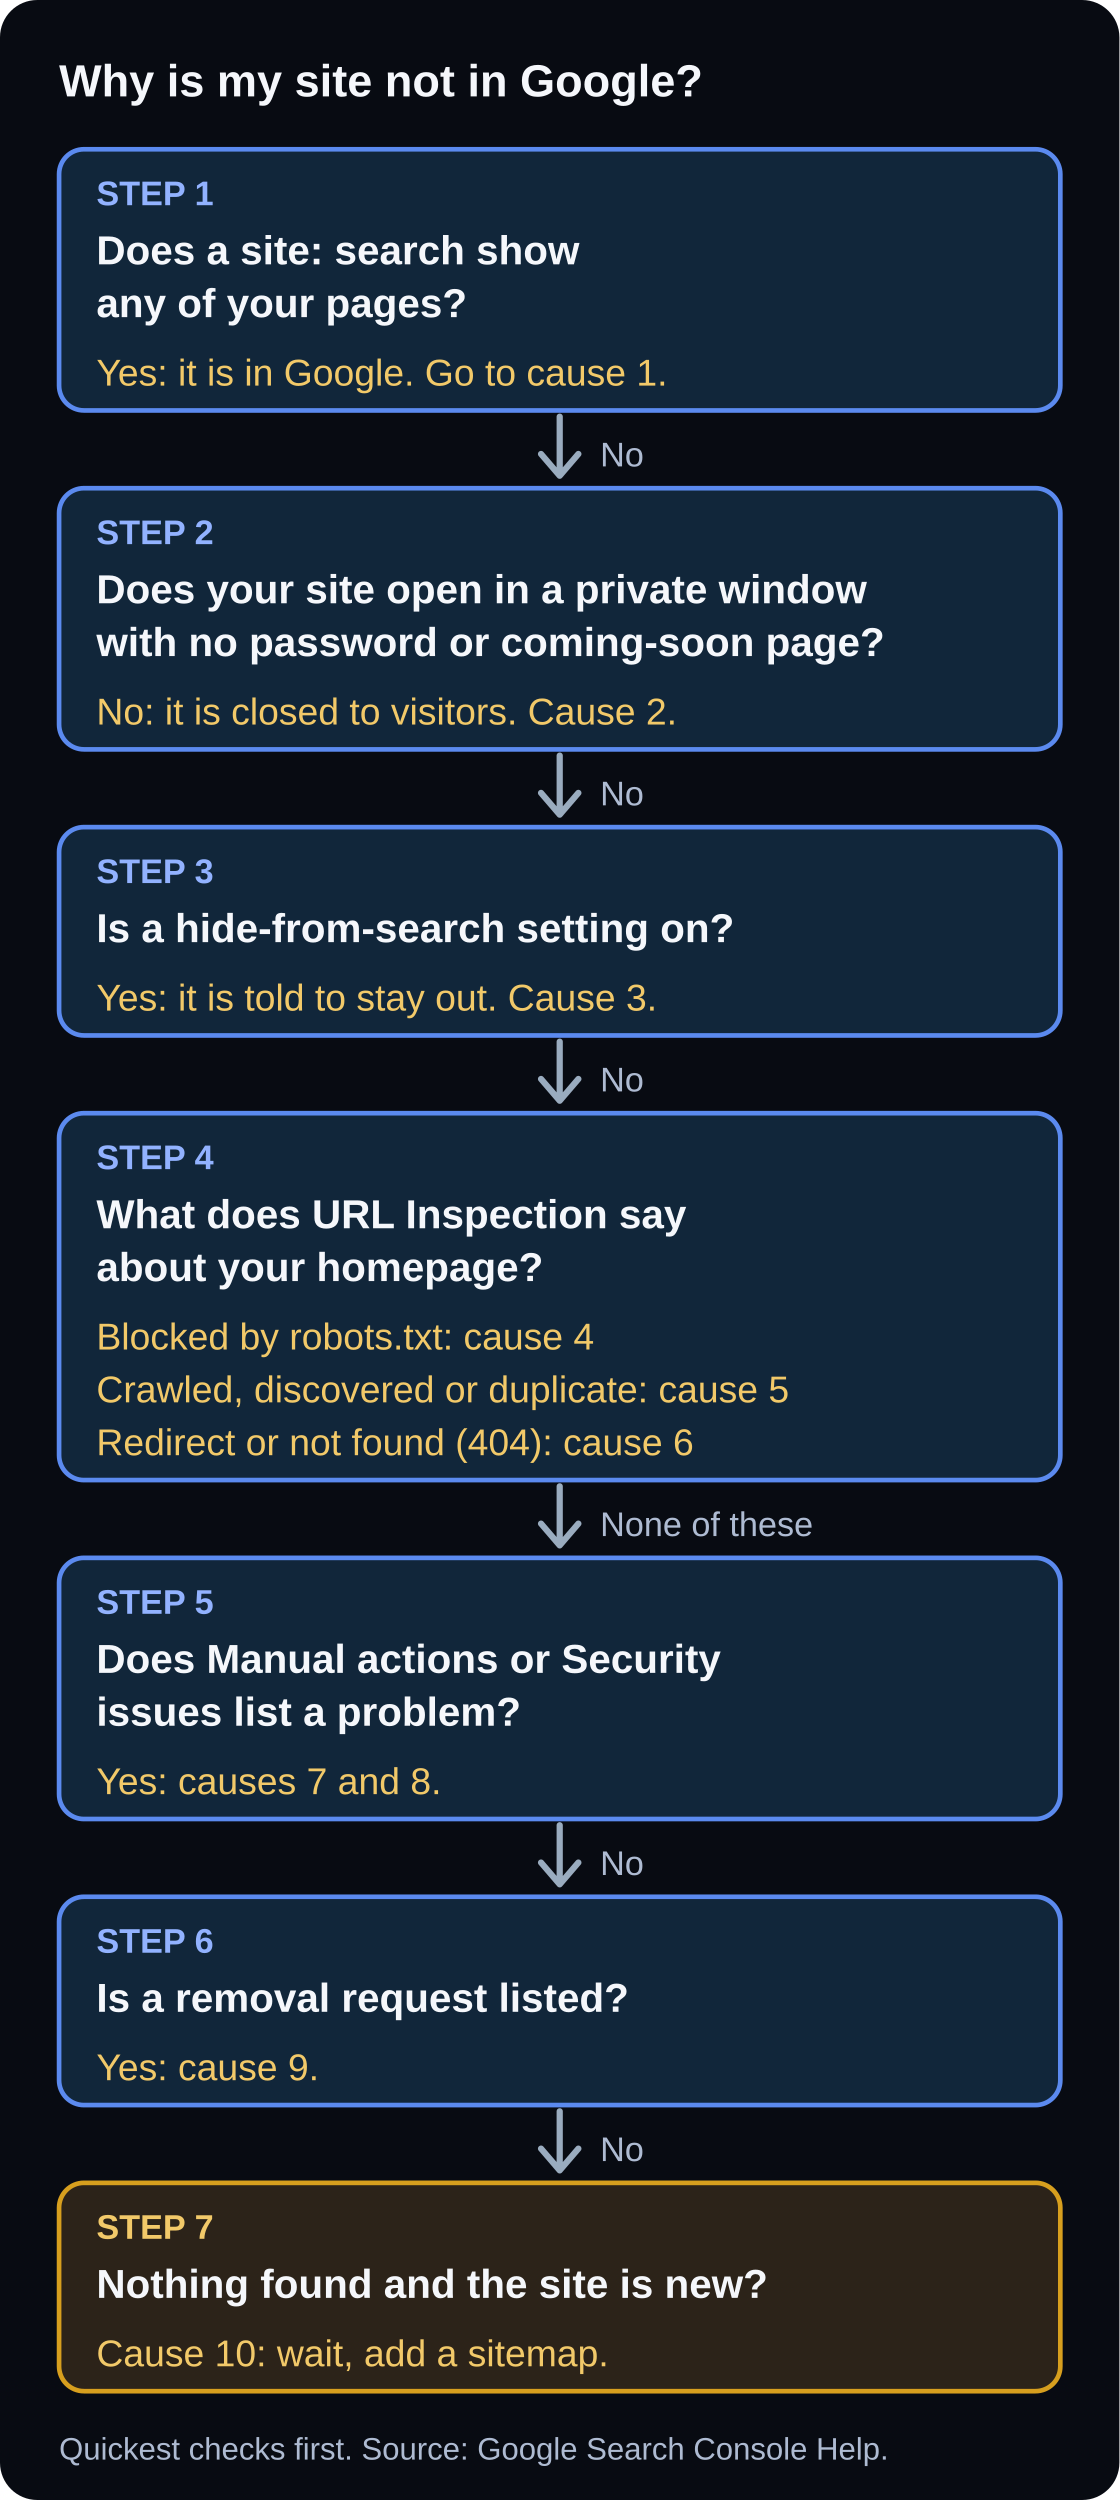
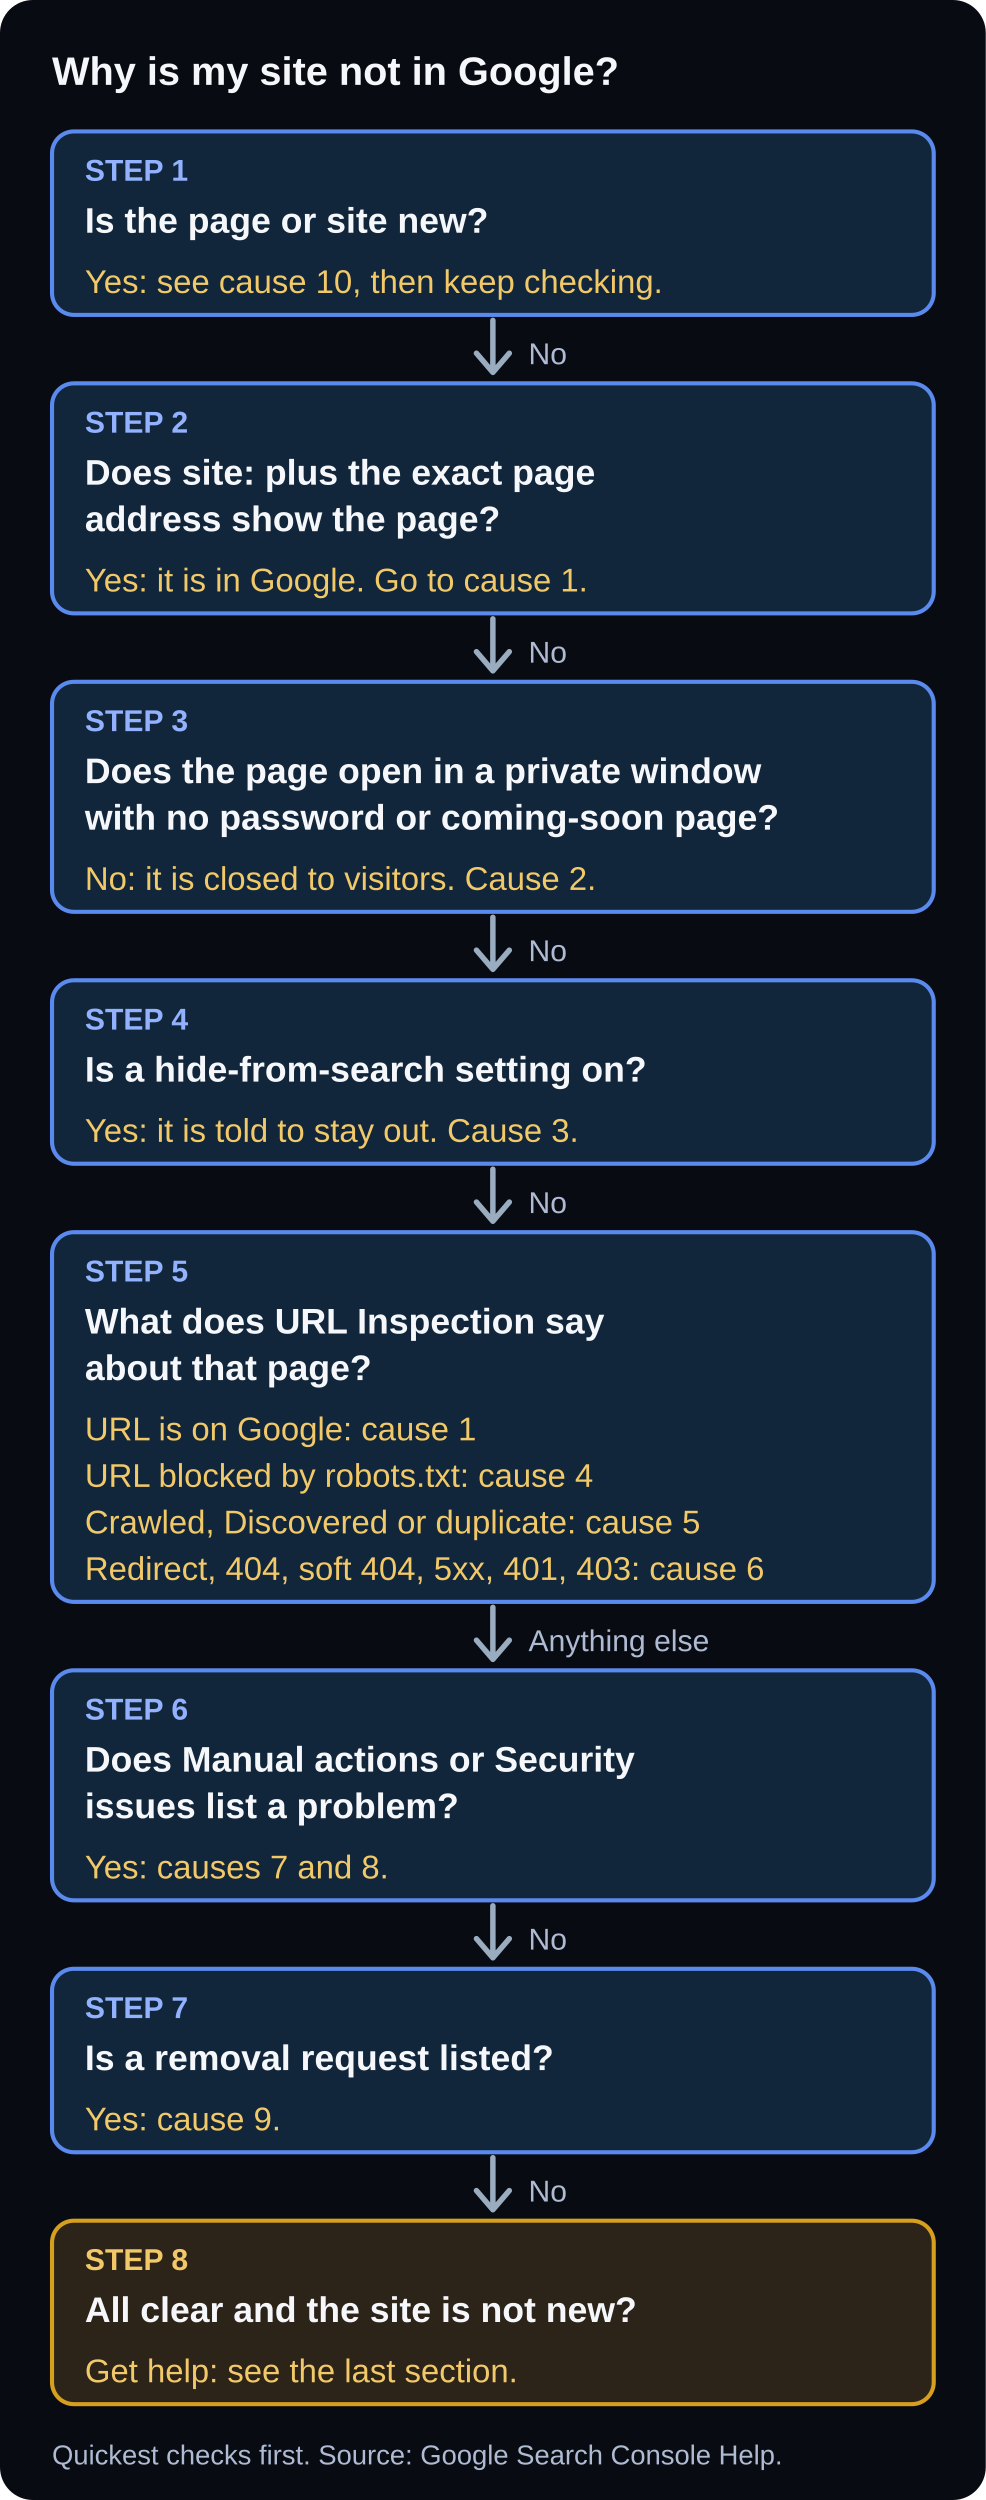
- <svg xmlns="http://www.w3.org/2000/svg" width="720" height="1608" viewBox="0 0 720 1608" role="img" aria-labelledby="title desc">
-   <rect width="720" height="1608" rx="24" fill="#080b12" />
+ <svg xmlns="http://www.w3.org/2000/svg" width="720" height="1826" viewBox="0 0 720 1826" role="img" aria-labelledby="title desc">
+   <rect width="720" height="1826" rx="24" fill="#080b12" />
  <g font-family="Arial,sans-serif">
    <text x="38" y="62" fill="#f5f7fb" font-size="29" font-weight="700">Why is my site not in Google?</text>
-     <rect x="38" y="96" width="644" height="168" rx="16" fill="#11263a" stroke="#5b8aef" stroke-width="3" />
+     <rect x="38" y="96" width="644" height="134" rx="16" fill="#11263a" stroke="#5b8aef" stroke-width="3" />
    <text x="62" y="132" fill="#92b2ff" font-size="22" font-weight="700">STEP 1</text>
-     <text x="62" y="170" fill="#f5f7fb" font-size="26" font-weight="700">Does a site: search show</text>
-     <text x="62" y="204" fill="#f5f7fb" font-size="26" font-weight="700">any of your pages?</text>
-     <text x="62" y="248" fill="#f2c969" font-size="24">Yes: it is in Google. Go to cause 1.</text>
-     <path d="M360 268 V304 M348 292 L360 306 L372 292" fill="none" stroke="#9aacbf" stroke-width="4" stroke-linecap="round" stroke-linejoin="round" />
-     <text x="386" y="300" fill="#aebbd2" font-size="22">No</text>
-     <rect x="38" y="314" width="644" height="168" rx="16" fill="#11263a" stroke="#5b8aef" stroke-width="3" />
-     <text x="62" y="350" fill="#92b2ff" font-size="22" font-weight="700">STEP 2</text>
-     <text x="62" y="388" fill="#f5f7fb" font-size="26" font-weight="700">Does your site open in a private window</text>
-     <text x="62" y="422" fill="#f5f7fb" font-size="26" font-weight="700">with no password or coming-soon page?</text>
-     <text x="62" y="466" fill="#f2c969" font-size="24">No: it is closed to visitors. Cause 2.</text>
-     <path d="M360 486 V522 M348 510 L360 524 L372 510" fill="none" stroke="#9aacbf" stroke-width="4" stroke-linecap="round" stroke-linejoin="round" />
-     <text x="386" y="518" fill="#aebbd2" font-size="22">No</text>
-     <rect x="38" y="532" width="644" height="134" rx="16" fill="#11263a" stroke="#5b8aef" stroke-width="3" />
-     <text x="62" y="568" fill="#92b2ff" font-size="22" font-weight="700">STEP 3</text>
-     <text x="62" y="606" fill="#f5f7fb" font-size="26" font-weight="700">Is a hide-from-search setting on?</text>
-     <text x="62" y="650" fill="#f2c969" font-size="24">Yes: it is told to stay out. Cause 3.</text>
+     <text x="62" y="170" fill="#f5f7fb" font-size="26" font-weight="700">Is the page or site new?</text>
+     <text x="62" y="214" fill="#f2c969" font-size="24">Yes: see cause 10, then keep checking.</text>
+     <path d="M360 234 V270 M348 258 L360 272 L372 258" fill="none" stroke="#9aacbf" stroke-width="4" stroke-linecap="round" stroke-linejoin="round" />
+     <text x="386" y="266" fill="#aebbd2" font-size="22">No</text>
+     <rect x="38" y="280" width="644" height="168" rx="16" fill="#11263a" stroke="#5b8aef" stroke-width="3" />
+     <text x="62" y="316" fill="#92b2ff" font-size="22" font-weight="700">STEP 2</text>
+     <text x="62" y="354" fill="#f5f7fb" font-size="26" font-weight="700">Does site: plus the exact page</text>
+     <text x="62" y="388" fill="#f5f7fb" font-size="26" font-weight="700">address show the page?</text>
+     <text x="62" y="432" fill="#f2c969" font-size="24">Yes: it is in Google. Go to cause 1.</text>
+     <path d="M360 452 V488 M348 476 L360 490 L372 476" fill="none" stroke="#9aacbf" stroke-width="4" stroke-linecap="round" stroke-linejoin="round" />
+     <text x="386" y="484" fill="#aebbd2" font-size="22">No</text>
+     <rect x="38" y="498" width="644" height="168" rx="16" fill="#11263a" stroke="#5b8aef" stroke-width="3" />
+     <text x="62" y="534" fill="#92b2ff" font-size="22" font-weight="700">STEP 3</text>
+     <text x="62" y="572" fill="#f5f7fb" font-size="26" font-weight="700">Does the page open in a private window</text>
+     <text x="62" y="606" fill="#f5f7fb" font-size="26" font-weight="700">with no password or coming-soon page?</text>
+     <text x="62" y="650" fill="#f2c969" font-size="24">No: it is closed to visitors. Cause 2.</text>
    <path d="M360 670 V706 M348 694 L360 708 L372 694" fill="none" stroke="#9aacbf" stroke-width="4" stroke-linecap="round" stroke-linejoin="round" />
    <text x="386" y="702" fill="#aebbd2" font-size="22">No</text>
-     <rect x="38" y="716" width="644" height="236" rx="16" fill="#11263a" stroke="#5b8aef" stroke-width="3" />
+     <rect x="38" y="716" width="644" height="134" rx="16" fill="#11263a" stroke="#5b8aef" stroke-width="3" />
    <text x="62" y="752" fill="#92b2ff" font-size="22" font-weight="700">STEP 4</text>
-     <text x="62" y="790" fill="#f5f7fb" font-size="26" font-weight="700">What does URL Inspection say</text>
-     <text x="62" y="824" fill="#f5f7fb" font-size="26" font-weight="700">about your homepage?</text>
-     <text x="62" y="868" fill="#f2c969" font-size="24">Blocked by robots.txt: cause 4</text>
-     <text x="62" y="902" fill="#f2c969" font-size="24">Crawled, discovered or duplicate: cause 5</text>
-     <text x="62" y="936" fill="#f2c969" font-size="24">Redirect or not found (404): cause 6</text>
-     <path d="M360 956 V992 M348 980 L360 994 L372 980" fill="none" stroke="#9aacbf" stroke-width="4" stroke-linecap="round" stroke-linejoin="round" />
-     <text x="386" y="988" fill="#aebbd2" font-size="22">None of these</text>
-     <rect x="38" y="1002" width="644" height="168" rx="16" fill="#11263a" stroke="#5b8aef" stroke-width="3" />
-     <text x="62" y="1038" fill="#92b2ff" font-size="22" font-weight="700">STEP 5</text>
-     <text x="62" y="1076" fill="#f5f7fb" font-size="26" font-weight="700">Does Manual actions or Security</text>
-     <text x="62" y="1110" fill="#f5f7fb" font-size="26" font-weight="700">issues list a problem?</text>
-     <text x="62" y="1154" fill="#f2c969" font-size="24">Yes: causes 7 and 8.</text>
+     <text x="62" y="790" fill="#f5f7fb" font-size="26" font-weight="700">Is a hide-from-search setting on?</text>
+     <text x="62" y="834" fill="#f2c969" font-size="24">Yes: it is told to stay out. Cause 3.</text>
+     <path d="M360 854 V890 M348 878 L360 892 L372 878" fill="none" stroke="#9aacbf" stroke-width="4" stroke-linecap="round" stroke-linejoin="round" />
+     <text x="386" y="886" fill="#aebbd2" font-size="22">No</text>
+     <rect x="38" y="900" width="644" height="270" rx="16" fill="#11263a" stroke="#5b8aef" stroke-width="3" />
+     <text x="62" y="936" fill="#92b2ff" font-size="22" font-weight="700">STEP 5</text>
+     <text x="62" y="974" fill="#f5f7fb" font-size="26" font-weight="700">What does URL Inspection say</text>
+     <text x="62" y="1008" fill="#f5f7fb" font-size="26" font-weight="700">about that page?</text>
+     <text x="62" y="1052" fill="#f2c969" font-size="24">URL is on Google: cause 1</text>
+     <text x="62" y="1086" fill="#f2c969" font-size="24">URL blocked by robots.txt: cause 4</text>
+     <text x="62" y="1120" fill="#f2c969" font-size="24">Crawled, Discovered or duplicate: cause 5</text>
+     <text x="62" y="1154" fill="#f2c969" font-size="24">Redirect, 404, soft 404, 5xx, 401, 403: cause 6</text>
    <path d="M360 1174 V1210 M348 1198 L360 1212 L372 1198" fill="none" stroke="#9aacbf" stroke-width="4" stroke-linecap="round" stroke-linejoin="round" />
-     <text x="386" y="1206" fill="#aebbd2" font-size="22">No</text>
-     <rect x="38" y="1220" width="644" height="134" rx="16" fill="#11263a" stroke="#5b8aef" stroke-width="3" />
+     <text x="386" y="1206" fill="#aebbd2" font-size="22">Anything else</text>
+     <rect x="38" y="1220" width="644" height="168" rx="16" fill="#11263a" stroke="#5b8aef" stroke-width="3" />
    <text x="62" y="1256" fill="#92b2ff" font-size="22" font-weight="700">STEP 6</text>
-     <text x="62" y="1294" fill="#f5f7fb" font-size="26" font-weight="700">Is a removal request listed?</text>
-     <text x="62" y="1338" fill="#f2c969" font-size="24">Yes: cause 9.</text>
-     <path d="M360 1358 V1394 M348 1382 L360 1396 L372 1382" fill="none" stroke="#9aacbf" stroke-width="4" stroke-linecap="round" stroke-linejoin="round" />
-     <text x="386" y="1390" fill="#aebbd2" font-size="22">No</text>
-     <rect x="38" y="1404" width="644" height="134" rx="16" fill="#2c2319" stroke="#d79f1e" stroke-width="3" />
-     <text x="62" y="1440" fill="#f2c969" font-size="22" font-weight="700">STEP 7</text>
-     <text x="62" y="1478" fill="#f5f7fb" font-size="26" font-weight="700">Nothing found and the site is new?</text>
-     <text x="62" y="1522" fill="#f2c969" font-size="24">Cause 10: wait, add a sitemap.</text>
-     <text x="38" y="1582" fill="#aebbd2" font-size="20">Quickest checks first. Source: Google Search Console Help.</text>
+     <text x="62" y="1294" fill="#f5f7fb" font-size="26" font-weight="700">Does Manual actions or Security</text>
+     <text x="62" y="1328" fill="#f5f7fb" font-size="26" font-weight="700">issues list a problem?</text>
+     <text x="62" y="1372" fill="#f2c969" font-size="24">Yes: causes 7 and 8.</text>
+     <path d="M360 1392 V1428 M348 1416 L360 1430 L372 1416" fill="none" stroke="#9aacbf" stroke-width="4" stroke-linecap="round" stroke-linejoin="round" />
+     <text x="386" y="1424" fill="#aebbd2" font-size="22">No</text>
+     <rect x="38" y="1438" width="644" height="134" rx="16" fill="#11263a" stroke="#5b8aef" stroke-width="3" />
+     <text x="62" y="1474" fill="#92b2ff" font-size="22" font-weight="700">STEP 7</text>
+     <text x="62" y="1512" fill="#f5f7fb" font-size="26" font-weight="700">Is a removal request listed?</text>
+     <text x="62" y="1556" fill="#f2c969" font-size="24">Yes: cause 9.</text>
+     <path d="M360 1576 V1612 M348 1600 L360 1614 L372 1600" fill="none" stroke="#9aacbf" stroke-width="4" stroke-linecap="round" stroke-linejoin="round" />
+     <text x="386" y="1608" fill="#aebbd2" font-size="22">No</text>
+     <rect x="38" y="1622" width="644" height="134" rx="16" fill="#2c2319" stroke="#d79f1e" stroke-width="3" />
+     <text x="62" y="1658" fill="#f2c969" font-size="22" font-weight="700">STEP 8</text>
+     <text x="62" y="1696" fill="#f5f7fb" font-size="26" font-weight="700">All clear and the site is not new?</text>
+     <text x="62" y="1740" fill="#f2c969" font-size="24">Get help: see the last section.</text>
+     <text x="38" y="1800" fill="#aebbd2" font-size="20">Quickest checks first. Source: Google Search Console Help.</text>
  </g>
</svg>
